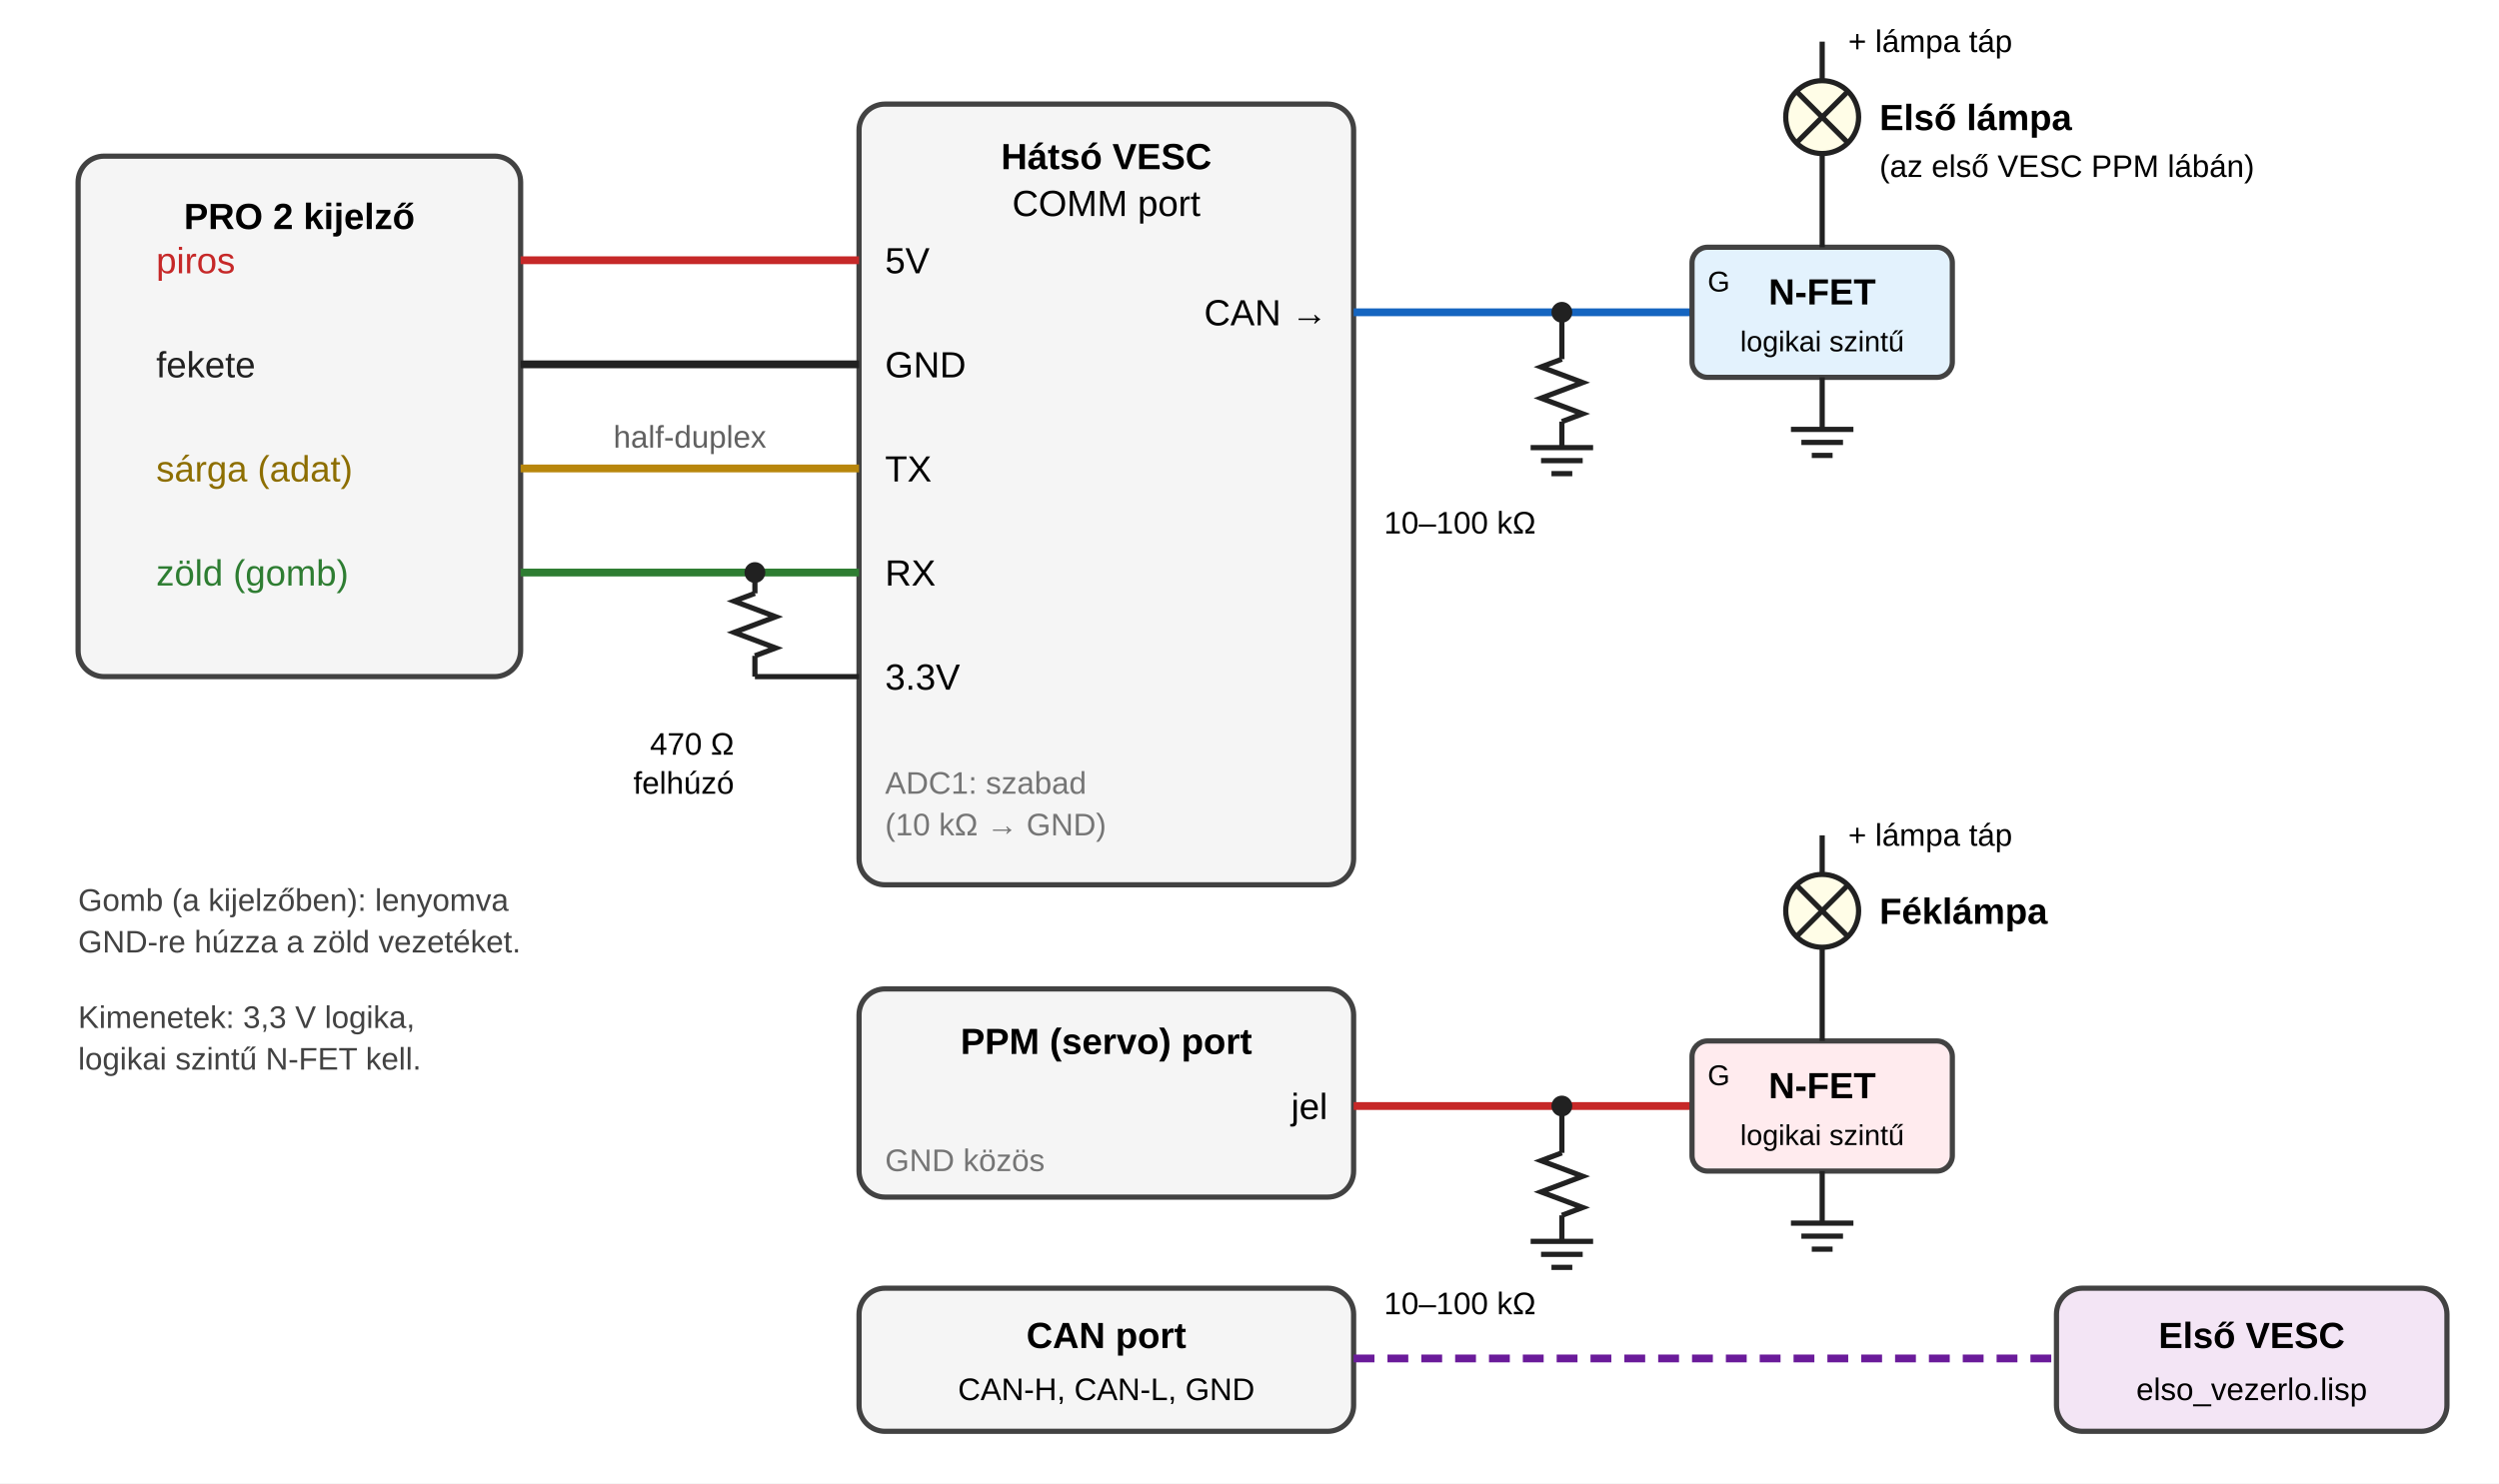
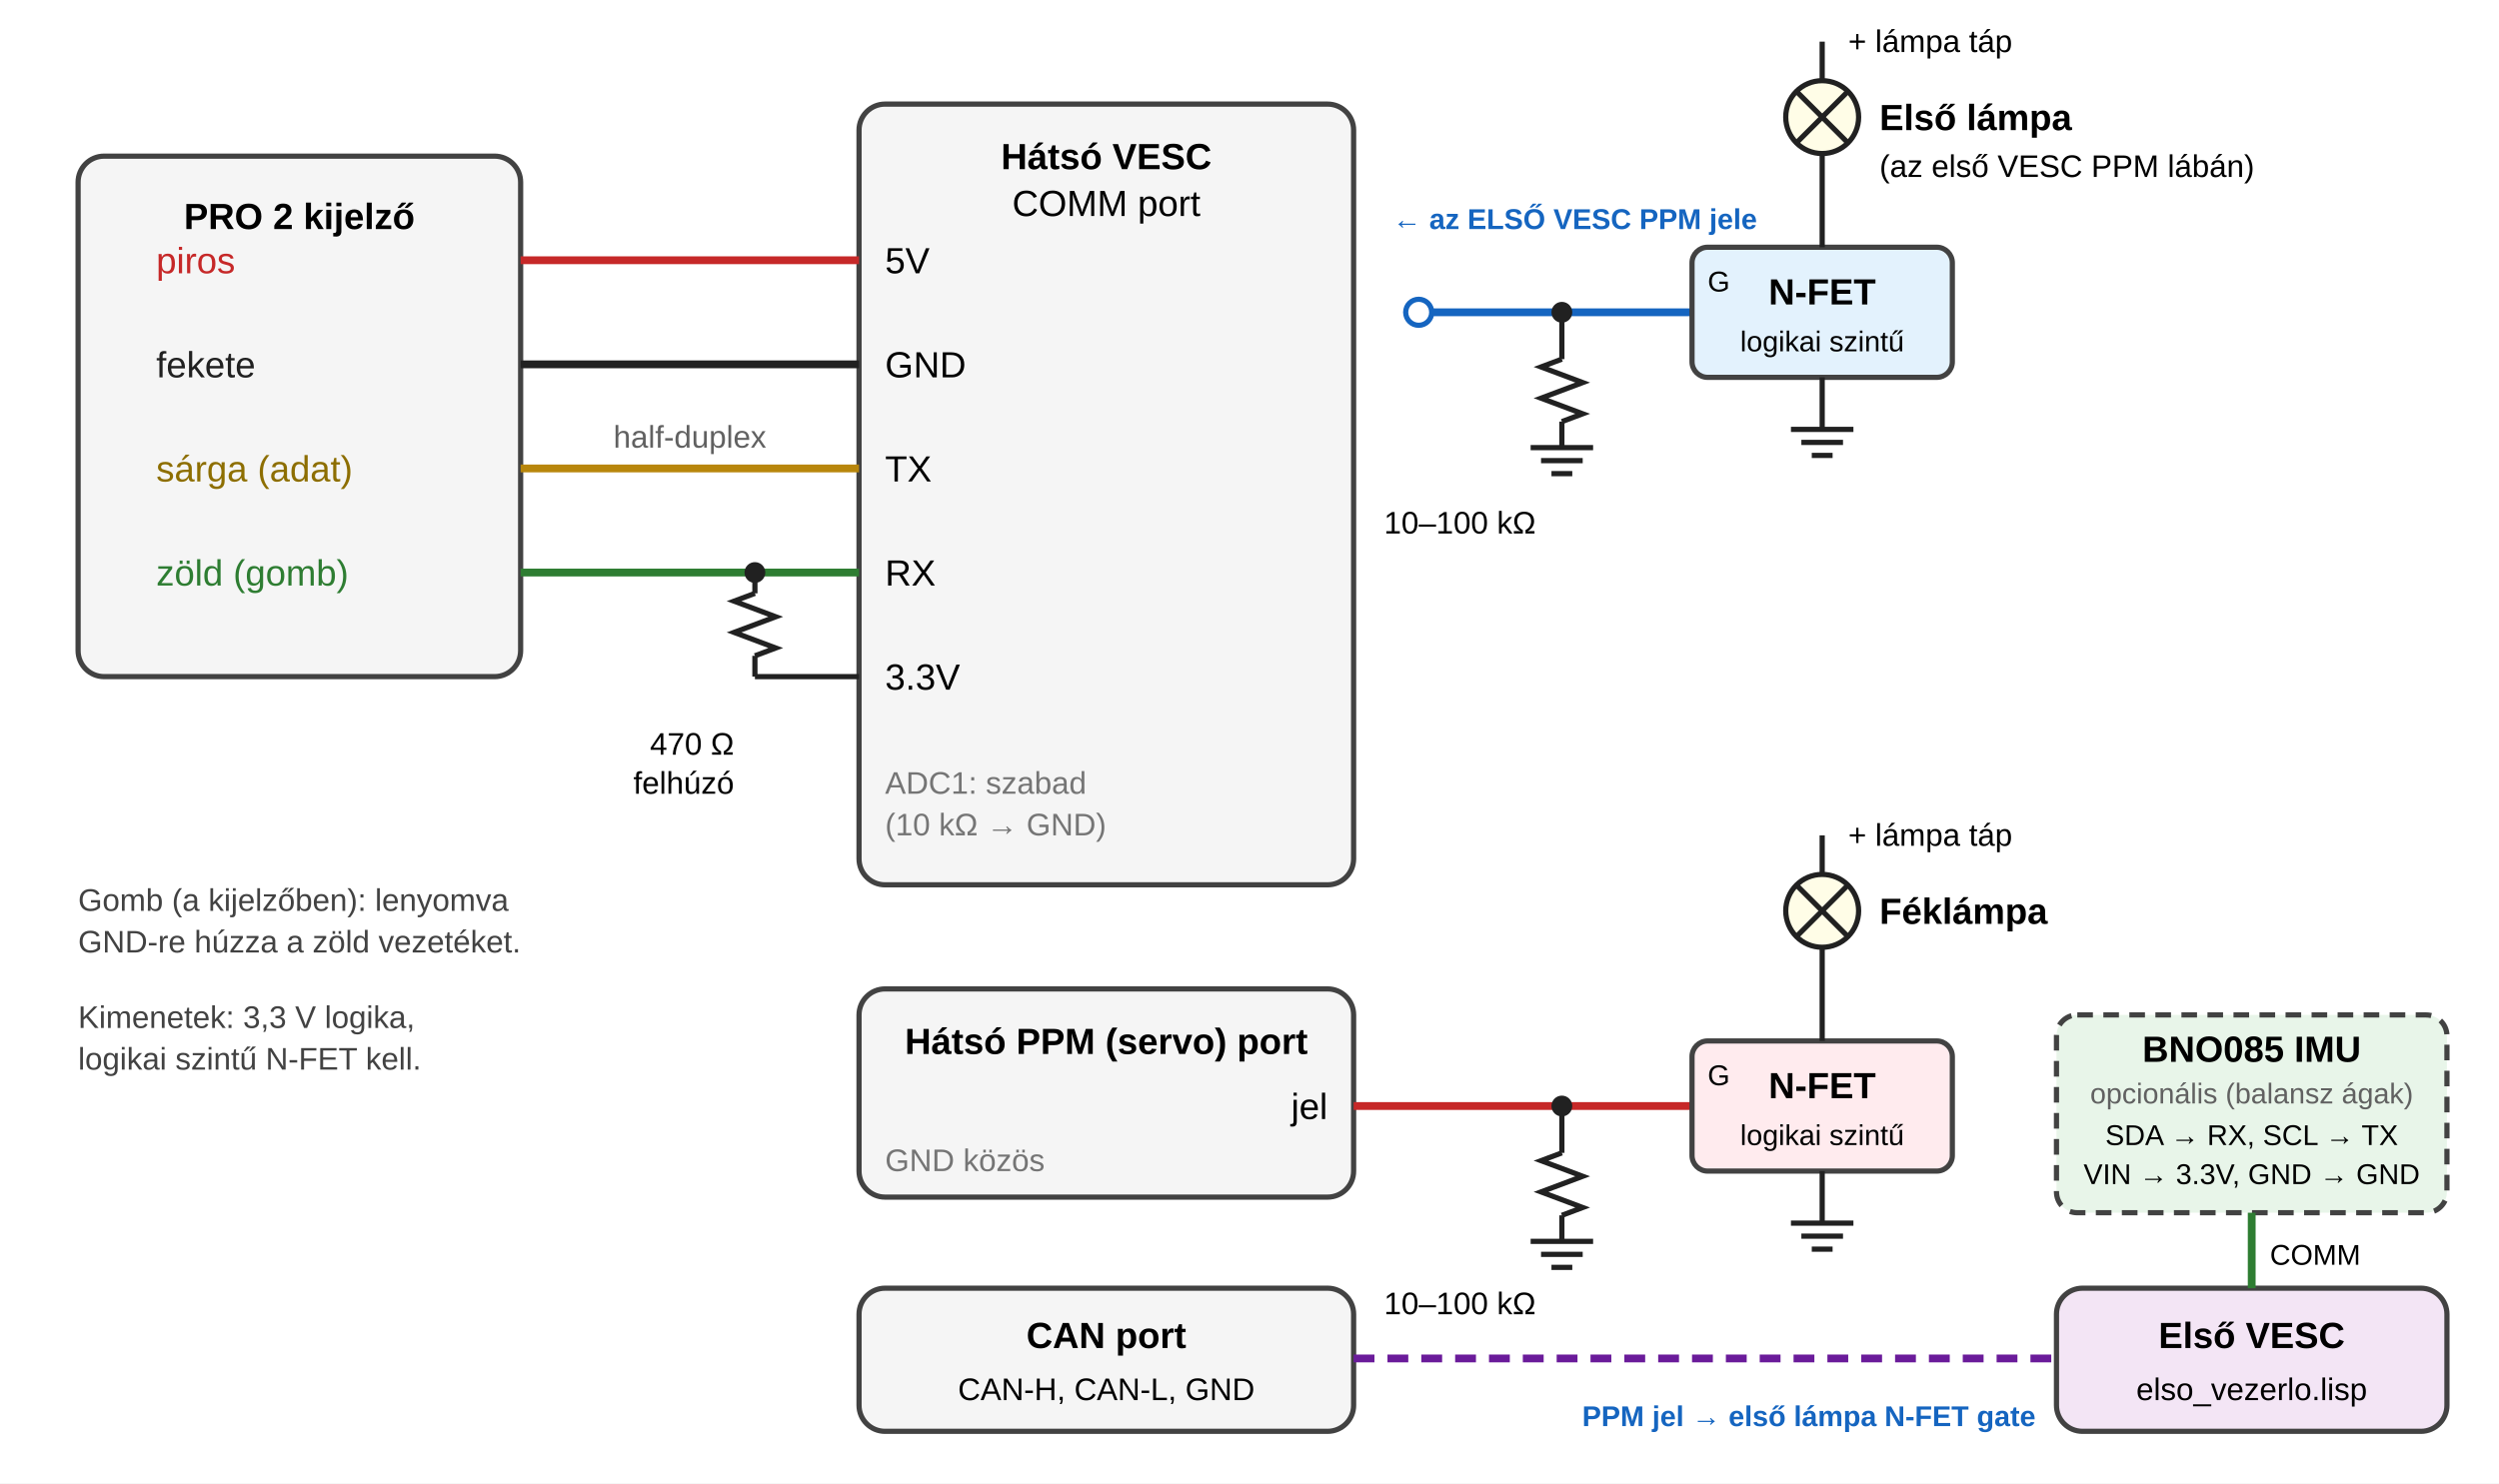
<svg xmlns="http://www.w3.org/2000/svg" viewBox="0 0 960 570" width="960" height="570" font-family="Arial, Helvetica, sans-serif" font-size="14">
  <rect x="0" y="0" width="960" height="570" fill="#ffffff" />
  <defs>
    <g id="gnd">
      <line x1="-12" y1="0" x2="12" y2="0" stroke="#212121" stroke-width="2" />
      <line x1="-8" y1="5" x2="8" y2="5" stroke="#212121" stroke-width="2" />
      <line x1="-4" y1="10" x2="4" y2="10" stroke="#212121" stroke-width="2" />
    </g>
    <g id="lamp">
      <circle cx="0" cy="0" r="14" fill="#fffde7" stroke="#212121" stroke-width="2" />
      <line x1="-10" y1="-10" x2="10" y2="10" stroke="#212121" stroke-width="2" />
      <line x1="-10" y1="10" x2="10" y2="-10" stroke="#212121" stroke-width="2" />
    </g>
  </defs>
  <rect x="30" y="60" width="170" height="200" rx="10" fill="#f5f5f5" stroke="#424242" stroke-width="2" />
  <text x="115" y="88" text-anchor="middle" font-weight="bold">PRO 2 kijelző</text>
  <text x="60" y="105" fill="#c62828">piros</text>
  <text x="60" y="145" fill="#212121">fekete</text>
  <text x="60" y="185" fill="#8d6e00">sárga (adat)</text>
  <text x="60" y="225" fill="#2e7d32">zöld (gomb)</text>
  <rect x="330" y="40" width="190" height="300" rx="10" fill="#f5f5f5" stroke="#424242" stroke-width="2" />
  <text x="425" y="65" text-anchor="middle" font-weight="bold">Hátsó VESC</text>
  <text x="425" y="83" text-anchor="middle">COMM port</text>
  <text x="340" y="105">5V</text>
  <text x="340" y="145">GND</text>
  <text x="340" y="185">TX</text>
  <text x="340" y="225">RX</text>
  <text x="340" y="265">3.3V</text>
  <text x="340" y="305" fill="#757575" font-size="12">ADC1: szabad</text>
  <text x="340" y="321" fill="#757575" font-size="12">(10 kΩ → GND)</text>
-   <text x="510" y="125" text-anchor="end">CAN →</text>
  <line x1="200" y1="100" x2="330" y2="100" stroke="#c62828" stroke-width="3" />
  <line x1="200" y1="140" x2="330" y2="140" stroke="#212121" stroke-width="3" />
  <line x1="200" y1="180" x2="330" y2="180" stroke="#b8860b" stroke-width="3" />
  <line x1="200" y1="220" x2="330" y2="220" stroke="#2e7d32" stroke-width="3" />
  <text x="265" y="172" text-anchor="middle" font-size="12" fill="#616161">half-duplex</text>
  <circle cx="290" cy="220" r="4" fill="#212121" />
  <line x1="290" y1="220" x2="290" y2="228" stroke="#212121" stroke-width="2" />
  <polyline points="290,228 282,231 298,237 282,243 298,249 290,252" fill="none" stroke="#212121" stroke-width="2" />
  <line x1="290" y1="252" x2="290" y2="260" stroke="#212121" stroke-width="2" />
  <line x1="290" y1="260" x2="330" y2="260" stroke="#212121" stroke-width="2" />
  <text x="282" y="290" text-anchor="end" font-size="12">470 Ω</text>
  <text x="282" y="305" text-anchor="end" font-size="12">felhúzó</text>
-   <line x1="520" y1="120" x2="650" y2="120" stroke="#1565c0" stroke-width="3" />
+   <circle cx="545" cy="120" r="5" fill="#ffffff" stroke="#1565c0" stroke-width="2" />
+   <line x1="550" y1="120" x2="650" y2="120" stroke="#1565c0" stroke-width="3" />
+   <text x="535" y="88" font-size="11" font-weight="bold" fill="#1565c0">← az ELSŐ VESC PPM jele</text>
  <circle cx="600" cy="120" r="4" fill="#212121" />
  <line x1="600" y1="120" x2="600" y2="138" stroke="#212121" stroke-width="2" />
  <polyline points="600,138 592,141 608,147 592,153 608,159 600,162" fill="none" stroke="#212121" stroke-width="2" />
  <line x1="600" y1="162" x2="600" y2="172" stroke="#212121" stroke-width="2" />
  <use href="#gnd" x="600" y="172" />
  <text x="590" y="205" text-anchor="end" font-size="12">10–100 kΩ</text>
  <rect x="650" y="95" width="100" height="50" rx="6" fill="#e3f2fd" stroke="#424242" stroke-width="2" />
  <text x="700" y="117" text-anchor="middle" font-weight="bold">N-FET</text>
  <text x="700" y="135" text-anchor="middle" font-size="11">logikai szintű</text>
  <text x="656" y="112" font-size="11">G</text>
  <line x1="700" y1="95" x2="700" y2="59" stroke="#212121" stroke-width="2" />
  <use href="#lamp" x="700" y="45" />
  <line x1="700" y1="31" x2="700" y2="16" stroke="#212121" stroke-width="2" />
  <text x="710" y="20" font-size="12">+ lámpa táp</text>
  <text x="722" y="50" font-weight="bold">Első lámpa</text>
  <text x="722" y="68" font-size="12">(az első VESC PPM lábán)</text>
  <line x1="700" y1="145" x2="700" y2="165" stroke="#212121" stroke-width="2" />
  <use href="#gnd" x="700" y="165" />
  <rect x="330" y="380" width="190" height="80" rx="10" fill="#f5f5f5" stroke="#424242" stroke-width="2" />
-   <text x="425" y="405" text-anchor="middle" font-weight="bold">PPM (servo) port</text>
+   <text x="425" y="405" text-anchor="middle" font-weight="bold">Hátsó PPM (servo) port</text>
  <text x="510" y="430" text-anchor="end">jel</text>
  <text x="340" y="450" fill="#757575" font-size="12">GND közös</text>
  <line x1="520" y1="425" x2="650" y2="425" stroke="#c62828" stroke-width="3" />
  <circle cx="600" cy="425" r="4" fill="#212121" />
  <line x1="600" y1="425" x2="600" y2="443" stroke="#212121" stroke-width="2" />
  <polyline points="600,443 592,446 608,452 592,458 608,464 600,467" fill="none" stroke="#212121" stroke-width="2" />
  <line x1="600" y1="467" x2="600" y2="477" stroke="#212121" stroke-width="2" />
  <use href="#gnd" x="600" y="477" />
  <text x="590" y="505" text-anchor="end" font-size="12">10–100 kΩ</text>
  <rect x="650" y="400" width="100" height="50" rx="6" fill="#ffebee" stroke="#424242" stroke-width="2" />
  <text x="700" y="422" text-anchor="middle" font-weight="bold">N-FET</text>
  <text x="700" y="440" text-anchor="middle" font-size="11">logikai szintű</text>
  <text x="656" y="417" font-size="11">G</text>
  <line x1="700" y1="400" x2="700" y2="364" stroke="#212121" stroke-width="2" />
  <use href="#lamp" x="700" y="350" />
  <line x1="700" y1="336" x2="700" y2="321" stroke="#212121" stroke-width="2" />
  <text x="710" y="325" font-size="12">+ lámpa táp</text>
  <text x="722" y="355" font-weight="bold">Féklámpa</text>
  <line x1="700" y1="450" x2="700" y2="470" stroke="#212121" stroke-width="2" />
  <use href="#gnd" x="700" y="470" />
  <rect x="330" y="495" width="190" height="55" rx="10" fill="#f5f5f5" stroke="#424242" stroke-width="2" />
  <text x="425" y="518" text-anchor="middle" font-weight="bold">CAN port</text>
  <text x="425" y="538" text-anchor="middle" font-size="12">CAN-H, CAN-L, GND</text>
  <line x1="520" y1="522" x2="790" y2="522" stroke="#6a1b9a" stroke-width="3" stroke-dasharray="8 5" />
  <rect x="790" y="495" width="150" height="55" rx="10" fill="#f3e5f5" stroke="#424242" stroke-width="2" />
  <text x="865" y="518" text-anchor="middle" font-weight="bold">Első VESC</text>
  <text x="865" y="538" text-anchor="middle" font-size="12">elso_vezerlo.lisp</text>
+   <text x="782" y="548" text-anchor="end" font-size="11" font-weight="bold" fill="#1565c0">PPM jel → első lámpa N-FET gate</text>
+   <rect x="790" y="390" width="150" height="76" rx="8" fill="#e8f5e9" stroke="#424242" stroke-width="2" stroke-dasharray="6 4" />
+   <text x="865" y="408" text-anchor="middle" font-weight="bold">BNO085 IMU</text>
+   <text x="865" y="424" text-anchor="middle" font-size="11" fill="#616161">opcionális (balansz ágak)</text>
+   <text x="865" y="440" text-anchor="middle" font-size="11">SDA → RX, SCL → TX</text>
+   <text x="865" y="455" text-anchor="middle" font-size="11">VIN → 3.3V, GND → GND</text>
+   <line x1="865" y1="466" x2="865" y2="495" stroke="#2e7d32" stroke-width="3" />
+   <text x="872" y="486" font-size="11">COMM</text>
  <text x="30" y="350" font-size="12" fill="#424242">Gomb (a kijelzőben): lenyomva</text>
  <text x="30" y="366" font-size="12" fill="#424242">GND-re húzza a zöld vezetéket.</text>
  <text x="30" y="395" font-size="12" fill="#424242">Kimenetek: 3,3 V logika,</text>
  <text x="30" y="411" font-size="12" fill="#424242">logikai szintű N-FET kell.</text>
</svg>
